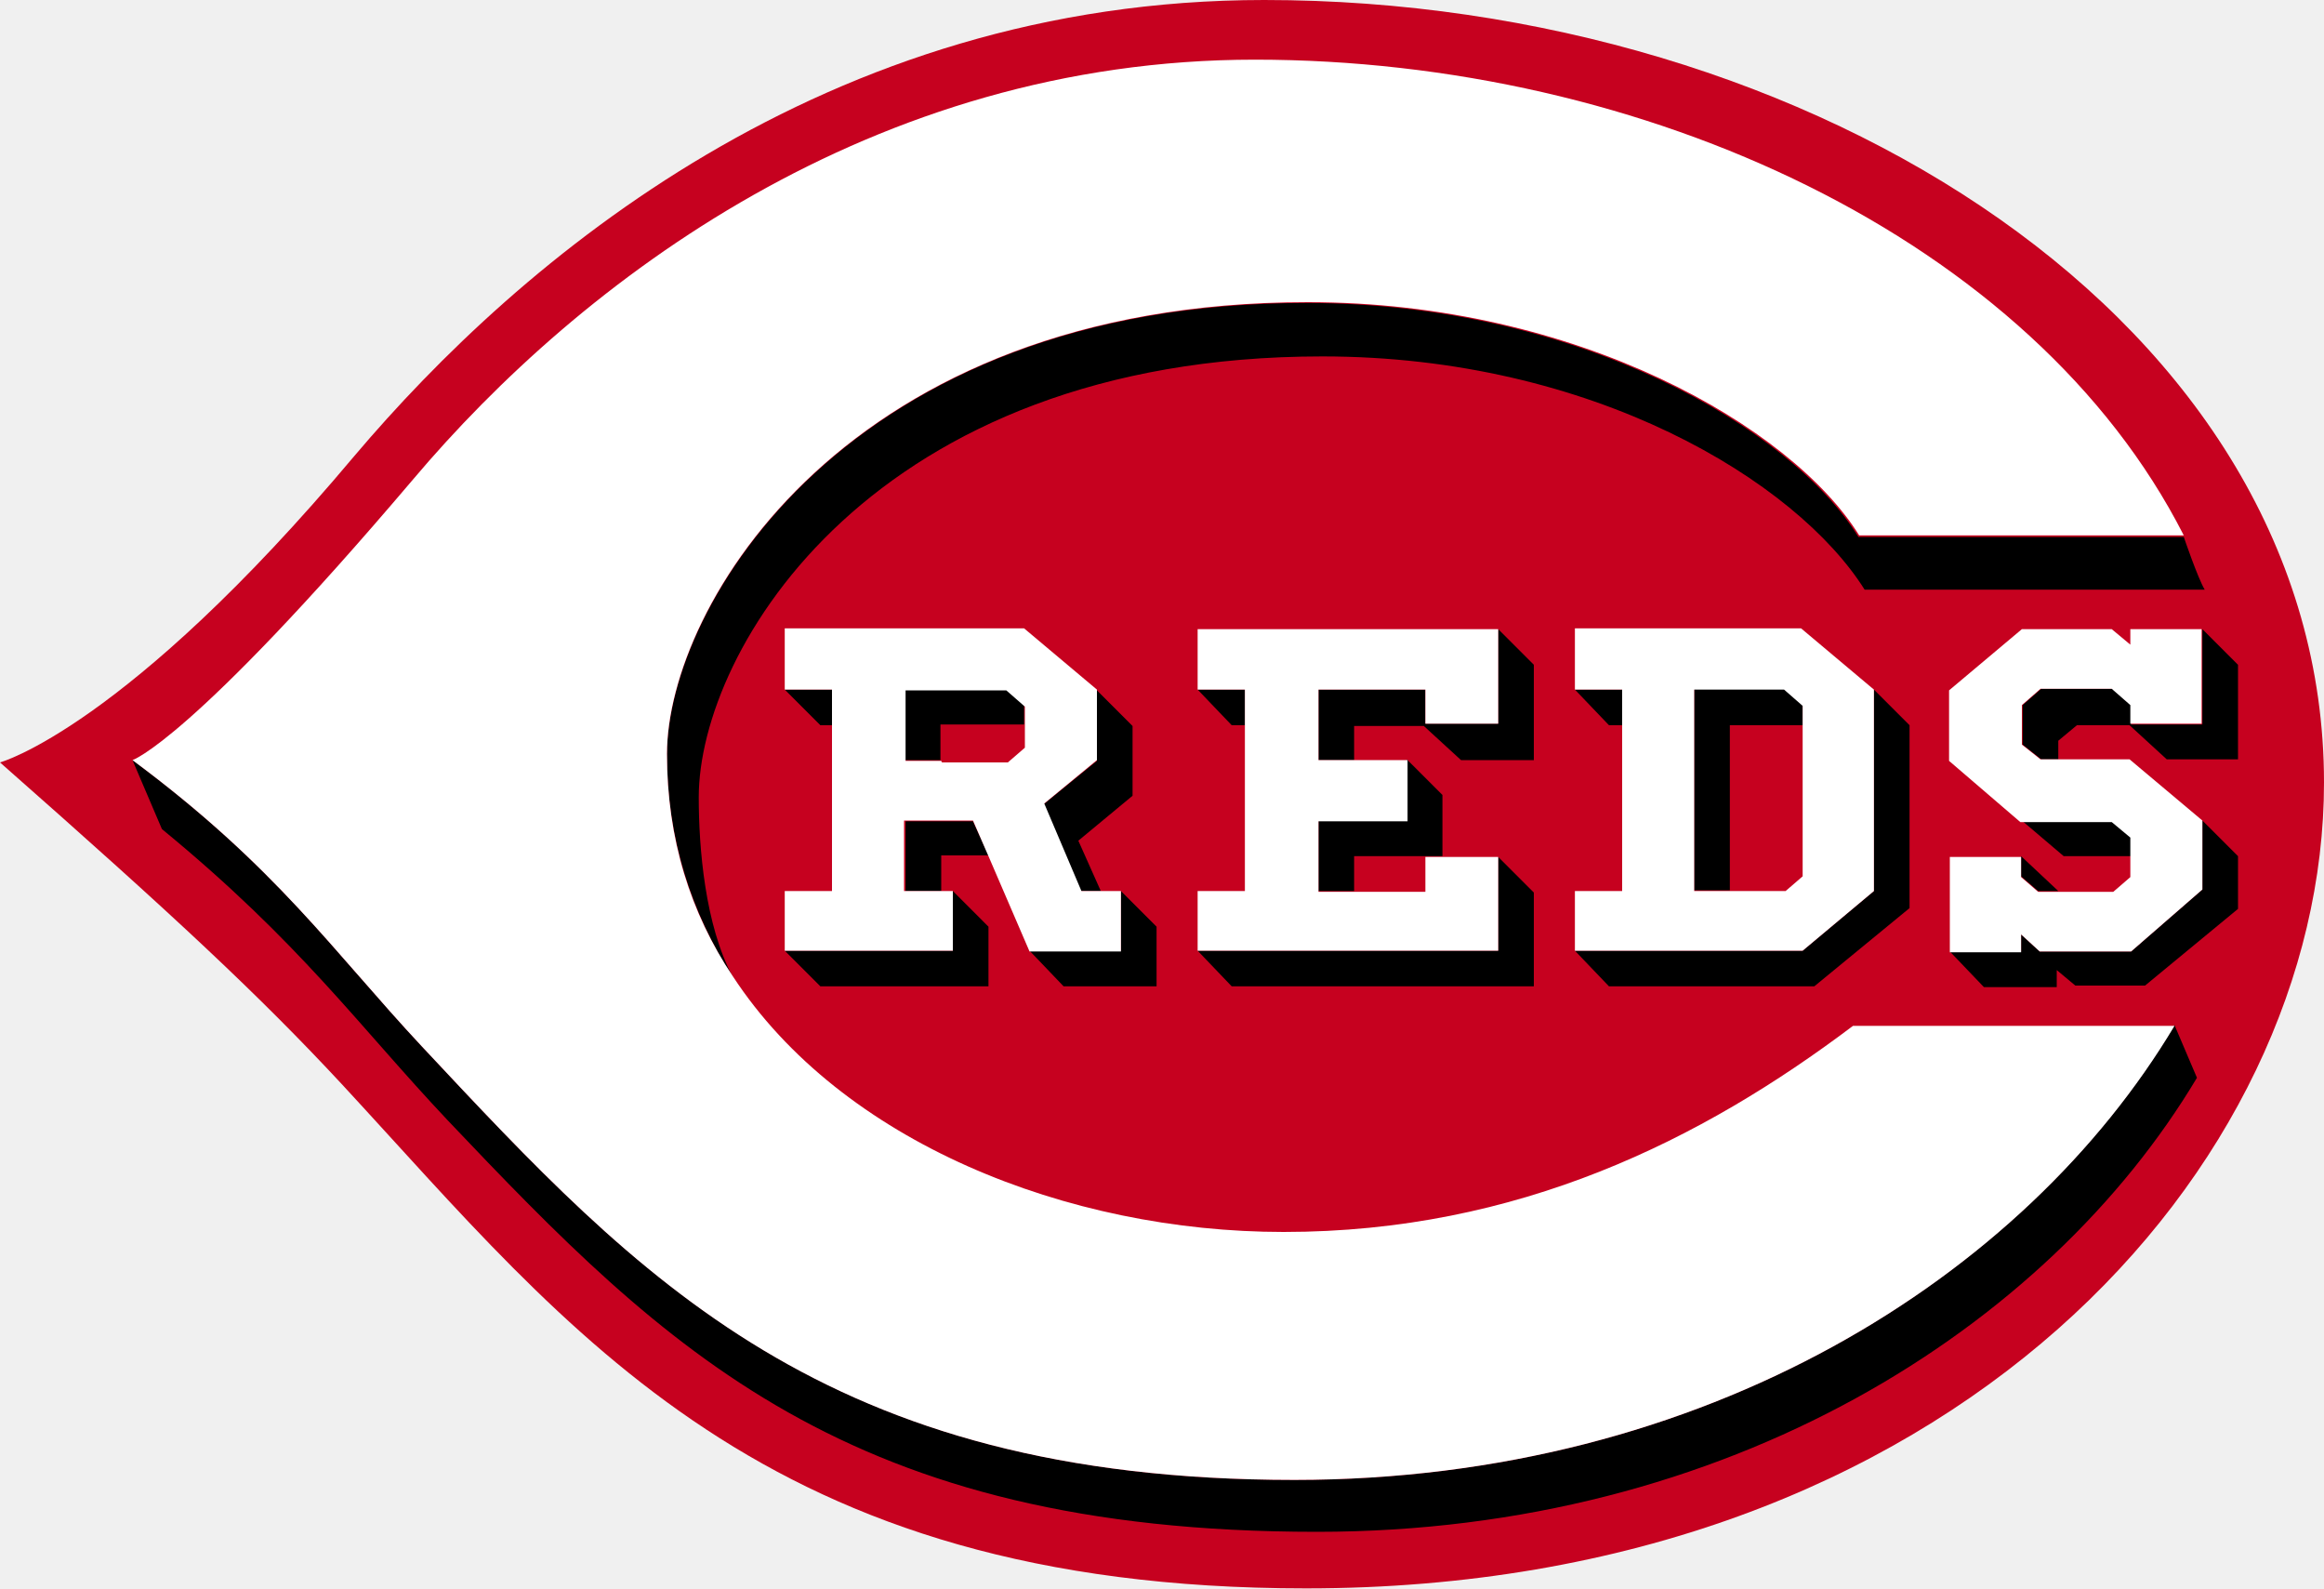
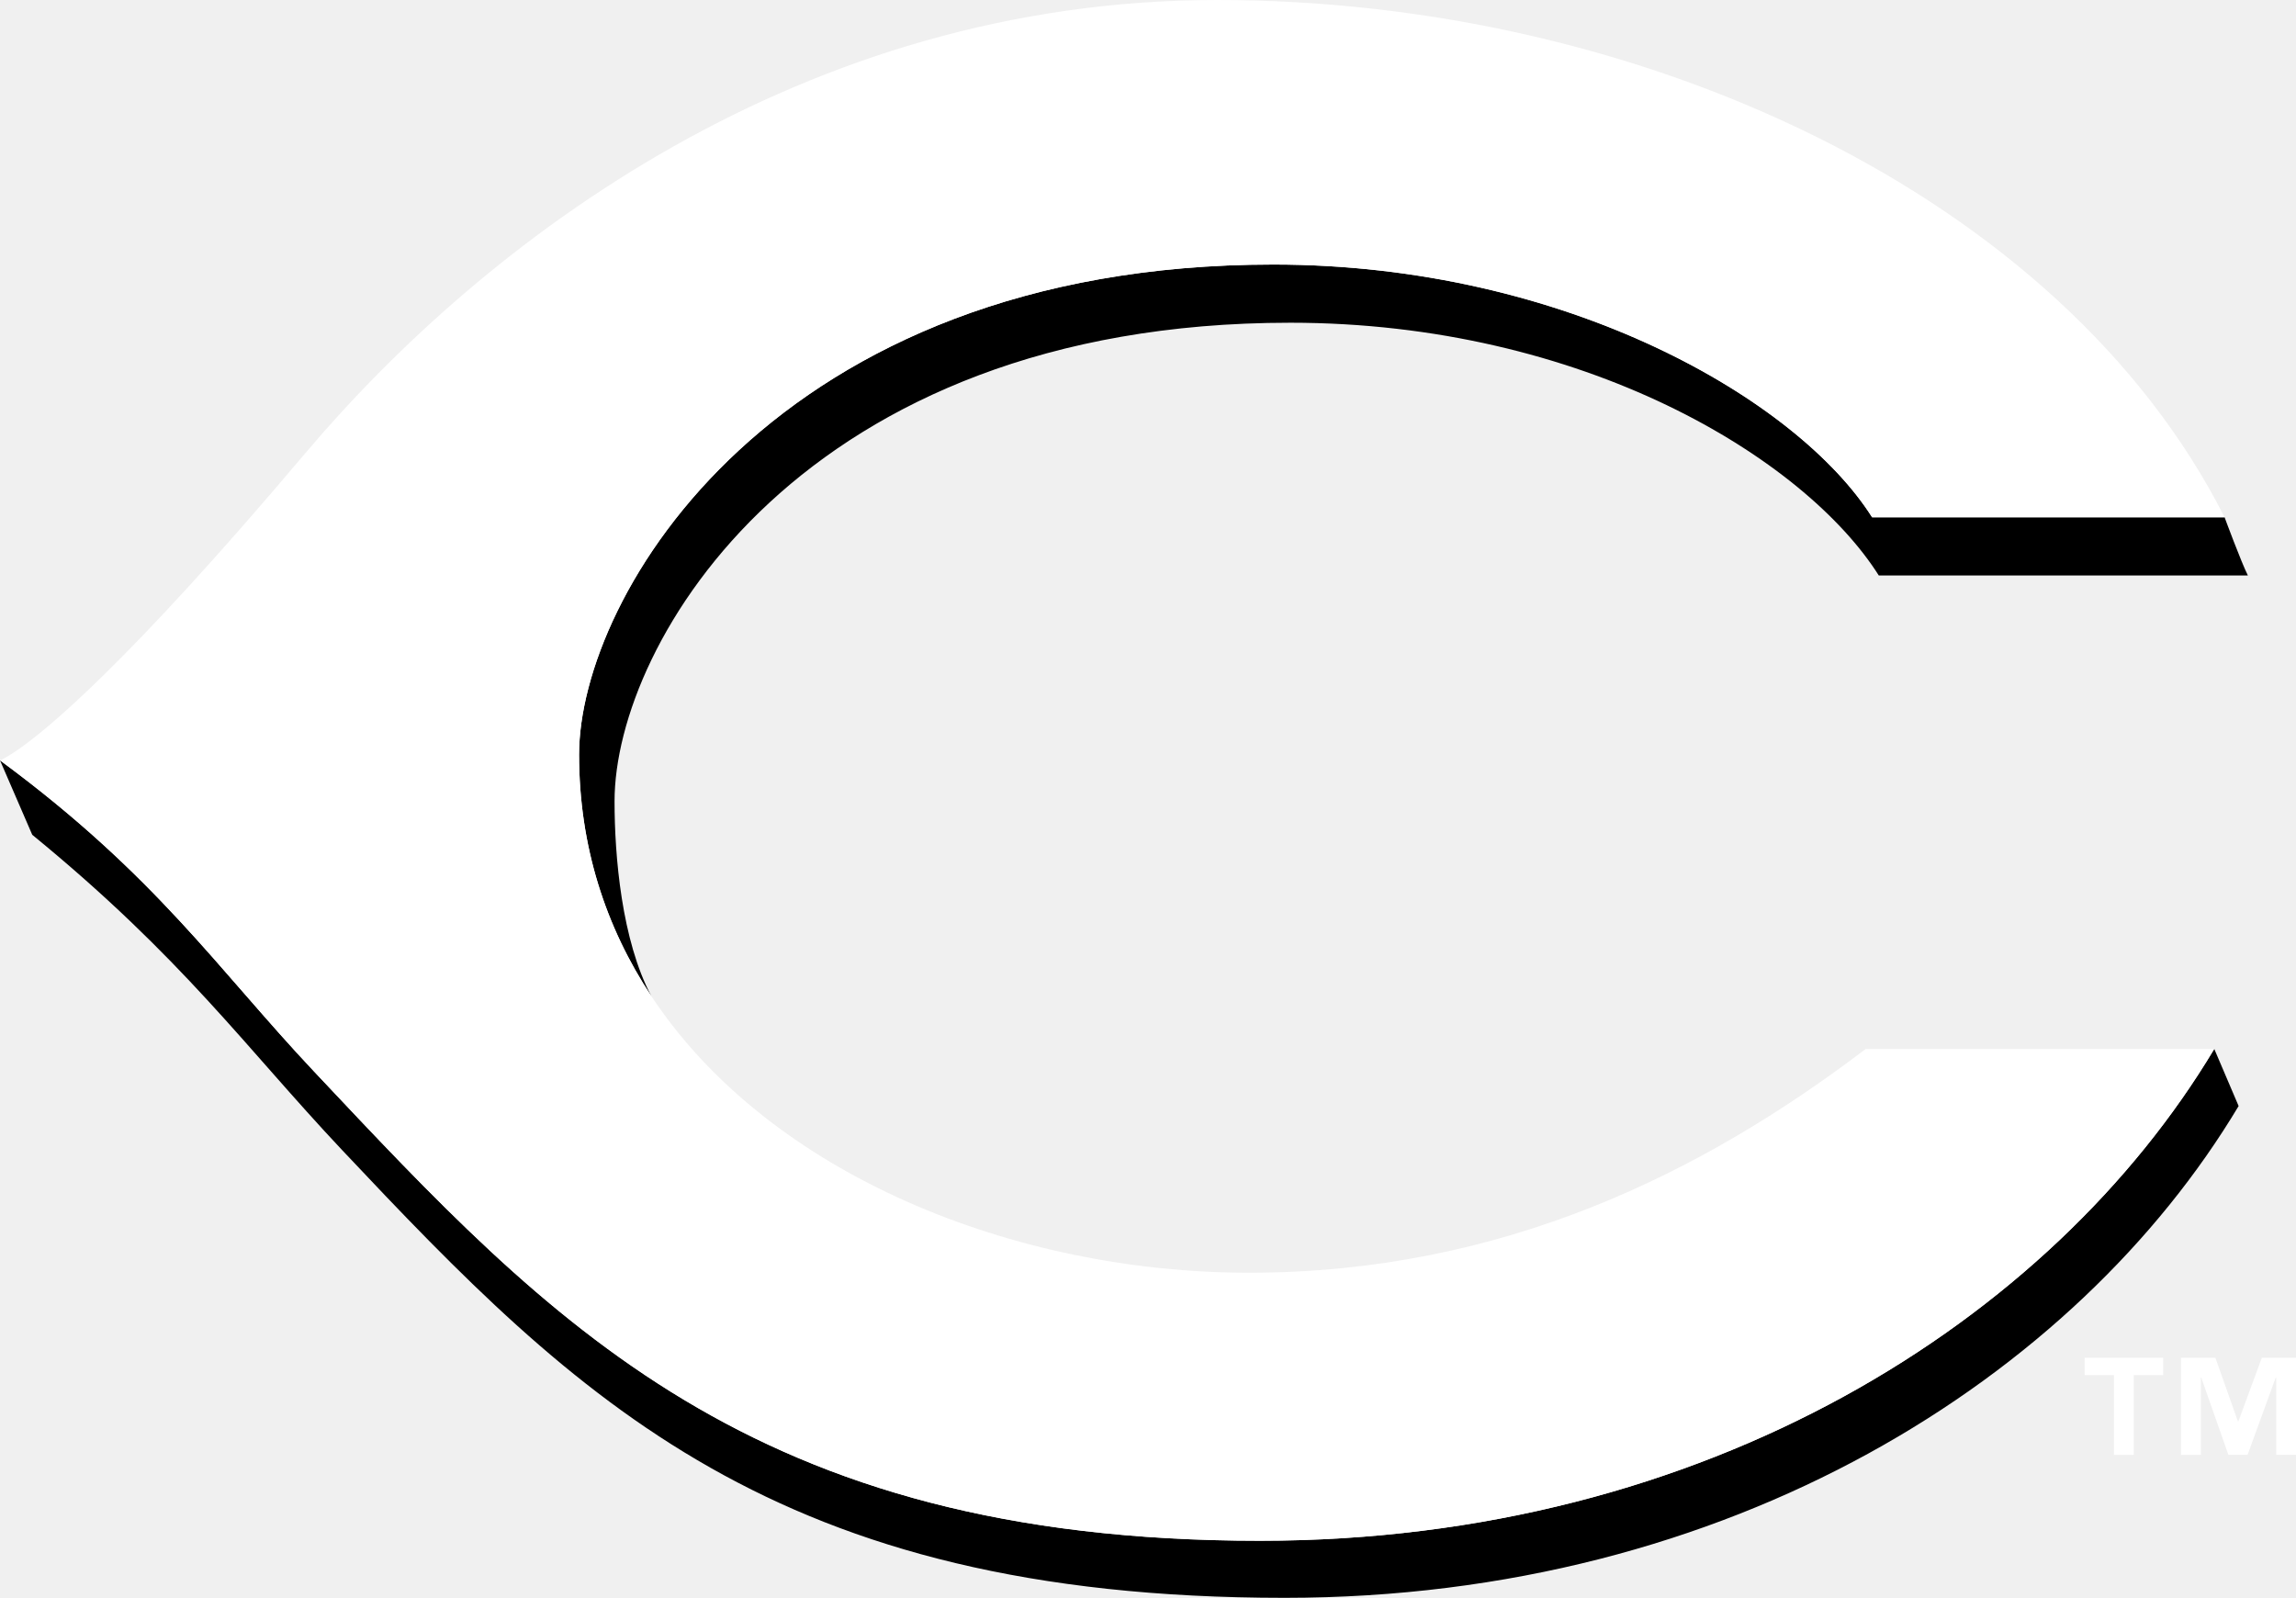
- <svg xmlns="http://www.w3.org/2000/svg" version="1.1" id="svg2" x="0px" y="0px" width="300px" height="205px" viewBox="0 0 300 205" style="enable-background:new 0 0 300 205;" xml:space="preserve">
-   <style type="text/css">
- 	.st0{fill:#C6011F;}
- 	.st1{fill:#FFFFFF;}
- </style>
-   <g>
-     <path id="path14" class="st0" d="M168.6,205c83.5,0,131.4-54.5,131.4-104C300,41.7,233.9,0,163.2,0c-56.7,0-96,33.5-117.5,58.9   C16.2,94,0,98.4,0,98.4c22.7,20,33.5,30.1,44.1,41.5C73.8,172,98.4,205,168.6,205" />
-     <path id="path16" d="M167.1,191c-60.6,0-84.6-26-112.6-55.9C43,122.8,35.7,111.9,17.1,98.1l3.8,8.9c17.9,14.7,25.3,25.3,36.9,37.6   c28.2,29.7,51.6,53.1,112.2,53.1c53.1,0,94.3-26.3,113.6-58.6l-2.9-6.8C261.4,164.7,220.2,191,167.1,191" />
-     <path id="path18" d="M168.6,39.1c-59.3,0-82.5,39.3-82.5,58.3c0,10.9,3.2,20.5,8.5,28.7c-3.6-6.7-4.4-16.7-4.4-23.2   c0-19,22.4-56.9,80.5-56.9c34.9,0,61.2,16.1,70,30.1h43.9c-0.9-1.5-2.7-6.8-2.7-6.8h-42C231.2,55.2,203.5,39.1,168.6,39.1" />
-     <path id="path20" class="st1" d="M54.5,135.1c28,29.9,51.9,55.9,112.6,55.9c53.1,0,94.3-26.3,113.6-58.6h-41.5   c-19.5,14.7-43.2,26.6-73.5,26.6c-27.9,0-57.1-11.6-71.1-33c-5.5-8.2-8.5-17.8-8.5-28.7c0-19,23.2-58.3,82.7-58.3   c34.8,0,62.5,16.1,71.2,30.1h41.9C262.4,30.8,212.2,7.7,162,7.7c-49.4,0-87,28.5-108.7,54.2C24.6,95.7,17.1,98.1,17.1,98.1   C35.7,111.9,43,122.8,54.5,135.1" />
-     <path id="path22" d="M193.4,93.4H184V89h-13.8v9.1h4.6v-4.4h9l4.8,4.4h9.4V85.8l-4.6-4.6V93.4z" />
-     <path id="path24" d="M154.6,122.7l4.4,4.6h39v-12.1l-4.6-4.6v12.1L154.6,122.7z" />
-     <path id="path26" d="M170.2,105.9v9.1h4.6v-4.5h11.4v-7.9l-4.6-4.6v7.9H170.2z" />
-     <path id="path28" d="M154.6,89l4.4,4.6h1.7V89H154.6z" />
-     <path id="path30" d="M101.3,89l4.6,4.6h1.5V89L101.3,89z" />
-     <path id="path32" d="M101.3,122.7l4.6,4.6h21.7v-7.7L123,115v7.7H101.3z" />
-     <path id="path34" d="M134.6,103.9l4.9,11.1h2.6l-2.9-6.5l7-5.8v-9l-4.6-4.6v9.1L134.6,103.9z" />
-     <path id="path36" d="M116.9,105.9v9.1h4.6v-4.6h6.1l-2-4.4H116.9z" />
-     <path id="path38" d="M144.7,122.7h-11.8l4.4,4.6h12v-7.7l-4.6-4.6V122.7z" />
-     <path id="path40" d="M132.2,93.6v-2.6l-2.4-2.1h-13v9.2h4.6v-4.6H132.2z" />
-     <path id="path42" class="st1" d="M170.2,89H184v4.4h9.4V81.2h-38.8V89h6.1v26h-6.1v7.7h38.8v-12.1H184v4.5h-13.8v-9.1h11.5v-7.9   h-11.5V89z" />
-     <path id="path44" class="st1" d="M144.7,115h-5.1l-4.8-11.3l6.8-5.6V89l-9.4-7.9h-30.9V89h6.1v26h-6.1v7.7H123V115h-6.3v-9.1h8.9   l2,4.6l5.3,12.3h11.8V115z M121.5,98.2h-4.6v-9.1h13l2.4,2.1v5.3l-2.2,1.9h-8.5L121.5,98.2z" />
-     <path id="path46" d="M203.3,89l4.4,4.6h1.7V89H203.3z" />
-     <path id="path48" d="M232.7,93.6v-2.6l-2.4-2.1h-11.6v26h4.6V93.6H232.7z" />
-     <path id="path50" d="M241.9,115l-9.2,7.7h-29.4l4.4,4.6h26.5l12.3-10.1V93.6l-4.6-4.6V115z" />
-     <path id="path52" d="M272.7,105.9h-11.8l-9.2-7.9l14.7,12.5h8.7V108L272.7,105.9z" />
-     <path id="path54" d="M288.9,110.5l-4.6-4.6v8.9l-9.2,8h-11.8l-2.4-2.2v2.2h-9.2l4.4,4.6h9.4v-2.2l2.4,2h9l12-9.9V110.5z" />
-     <path id="path56" d="M275.1,93.4v-2.4l-2.4-2.1h-9.2l-2.4,2.1v5.1l2.4,1.9h2.2v-2.4l2.4-2h6.8l4.8,4.4h9.2V85.8l-4.6-4.6v12.3   H275.1z" />
-     <path id="path58" d="M263.1,115h2.6l-4.8-4.5v2.6L263.1,115z" />
-     <path id="path60" class="st1" d="M241.9,115V89l-9.4-7.9h-29.2V89h6.1v26h-6.1v7.7h29.4L241.9,115z M223.3,115h-4.6V89h11.6   l2.4,2.1v22l-2.2,1.9H223.3z" />
-     <path id="path62" class="st1" d="M260.9,120.6l2.4,2.2h11.8l9.2-8v-8.9l-9.4-7.9h-11.5l-2.4-1.9v-5.1l2.4-2.1h9.2l2.4,2.1v2.4h9.2   V81.2h-9.2v2l-2.4-2h-11.6l-9.4,7.9v9.1l9.2,7.9h11.8l2.4,2v5.1l-2.2,1.9h-9.7l-2.2-1.9v-2.6h-9.2v12.3h9.2V120.6z" />
-   </g>
+ <svg xmlns="http://www.w3.org/2000/svg" viewBox="0 0 276.123 192.163">
+   <path d="M155.155 38.812c35.252 0 61.858 16.273 70.792 30.395h44.388c-.81-1.61-2.8-6.995-2.8-6.995h-42.39C216.21 48.09 188.38 31.815 153.12 31.815c-59.956 0-83.48 39.85-83.48 58.936 0 11.055 3.218 20.775 8.694 29.057-3.58-6.735-4.427-16.88-4.427-23.442 0-19.088 22.635-57.553 81.245-57.553z" />
+   <path d="M151.546 185.298c-61.294 0-85.39-26.29-113.77-56.43C26.133 116.507 18.856 105.345 0 91.44l3.878 8.955c18.125 14.828 25.61 25.54 37.248 37.898 28.386 30.142 52.07 53.868 113.372 53.868 53.655 0 95.2-26.515 114.725-59.146l-2.93-6.865c-19.54 32.63-61.07 59.146-114.747 59.146z" />
+   <path d="M153.123 31.815c35.26 0 63.088 16.275 72.022 30.397h42.39C247.883 23.392 197.136 0 146.39 0 96.545 0 58.458 28.746 36.604 54.637 15.41 79.733 5.672 87.78 1.946 90.307.58 91.238 0 91.443 0 91.443c18.855 13.904 26.133 25.066 37.776 37.425 28.38 30.14 52.476 56.43 113.77 56.43 53.677 0 95.207-26.514 114.746-59.145h-41.914c-19.62 14.893-43.636 26.91-74.17 26.91-28.2 0-57.656-11.765-71.87-33.256-5.477-8.28-8.696-18.002-8.696-29.056 0-19.086 23.525-58.935 83.48-58.935zM260.15 165.38h-3.538v9.597h-2.38v-9.596h-3.53v-2.09h9.448v2.09zm15.973 9.582h-2.38v-9.292h-.058l-3.386 9.292h-2.308l-3.263-9.292h-.05v9.307h-2.38V163.29h4.13l2.705 7.64h.065l2.814-7.64h4.11v11.672z" fill="#FFF" />
</svg>
